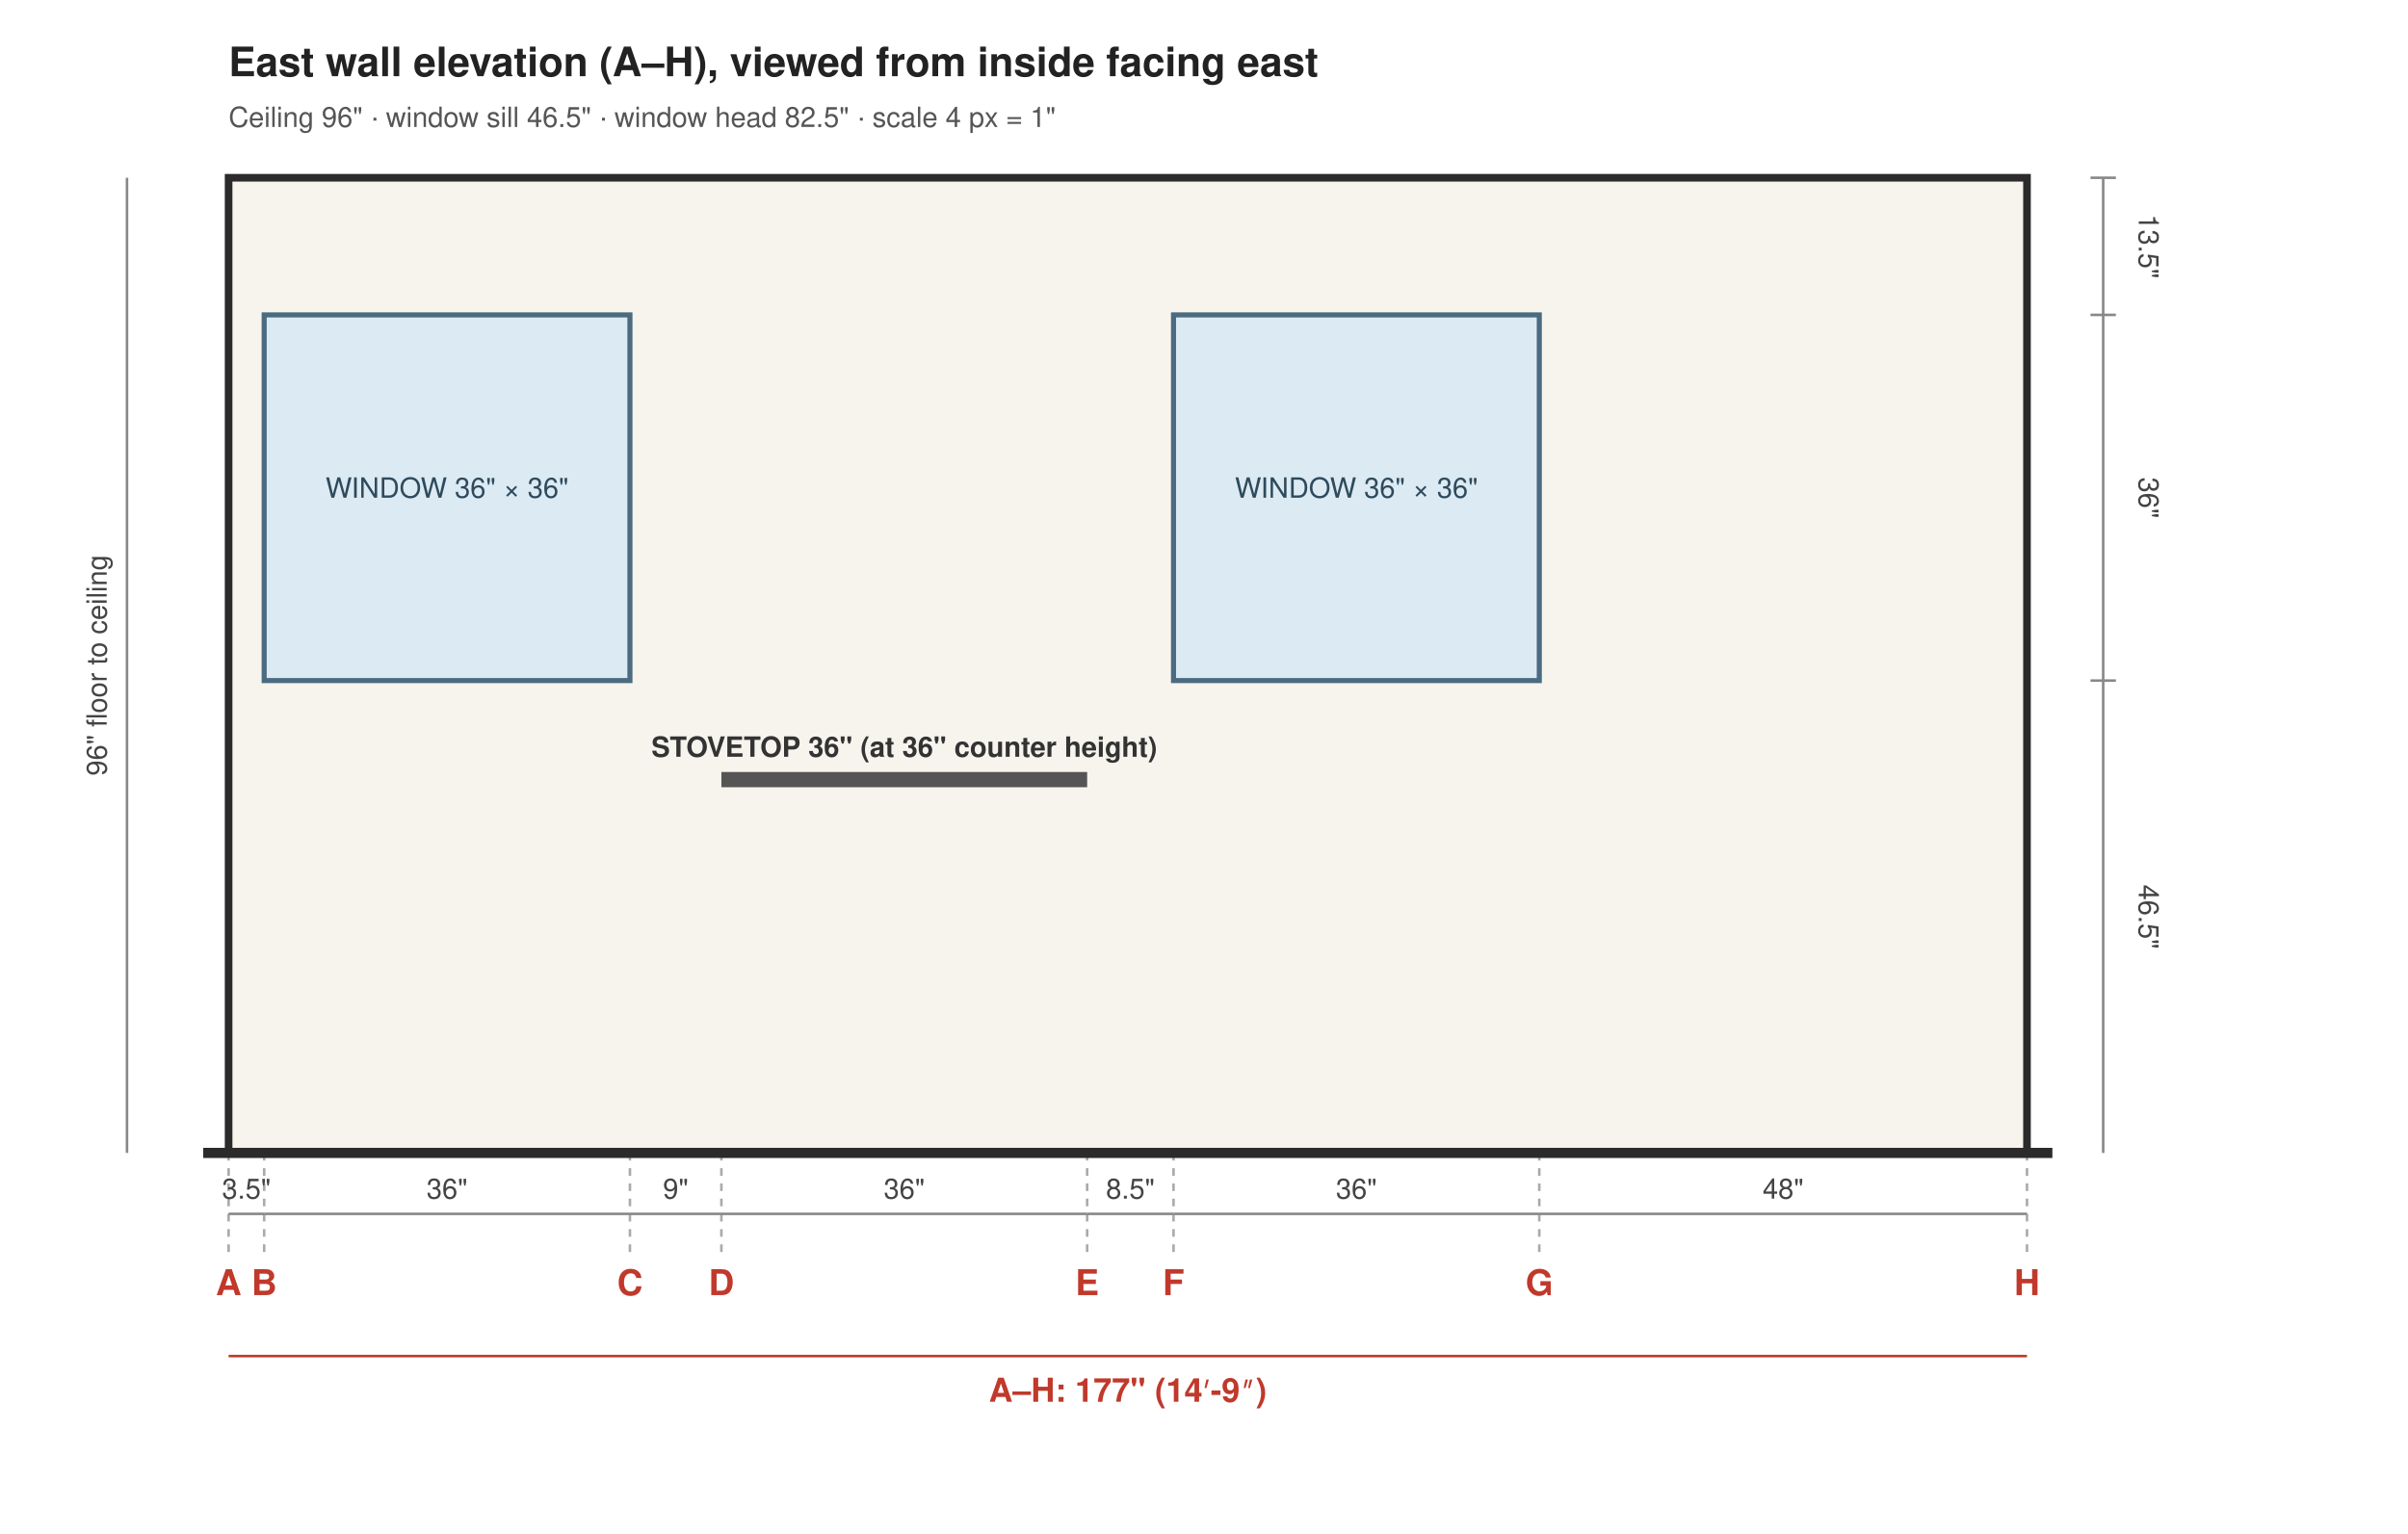
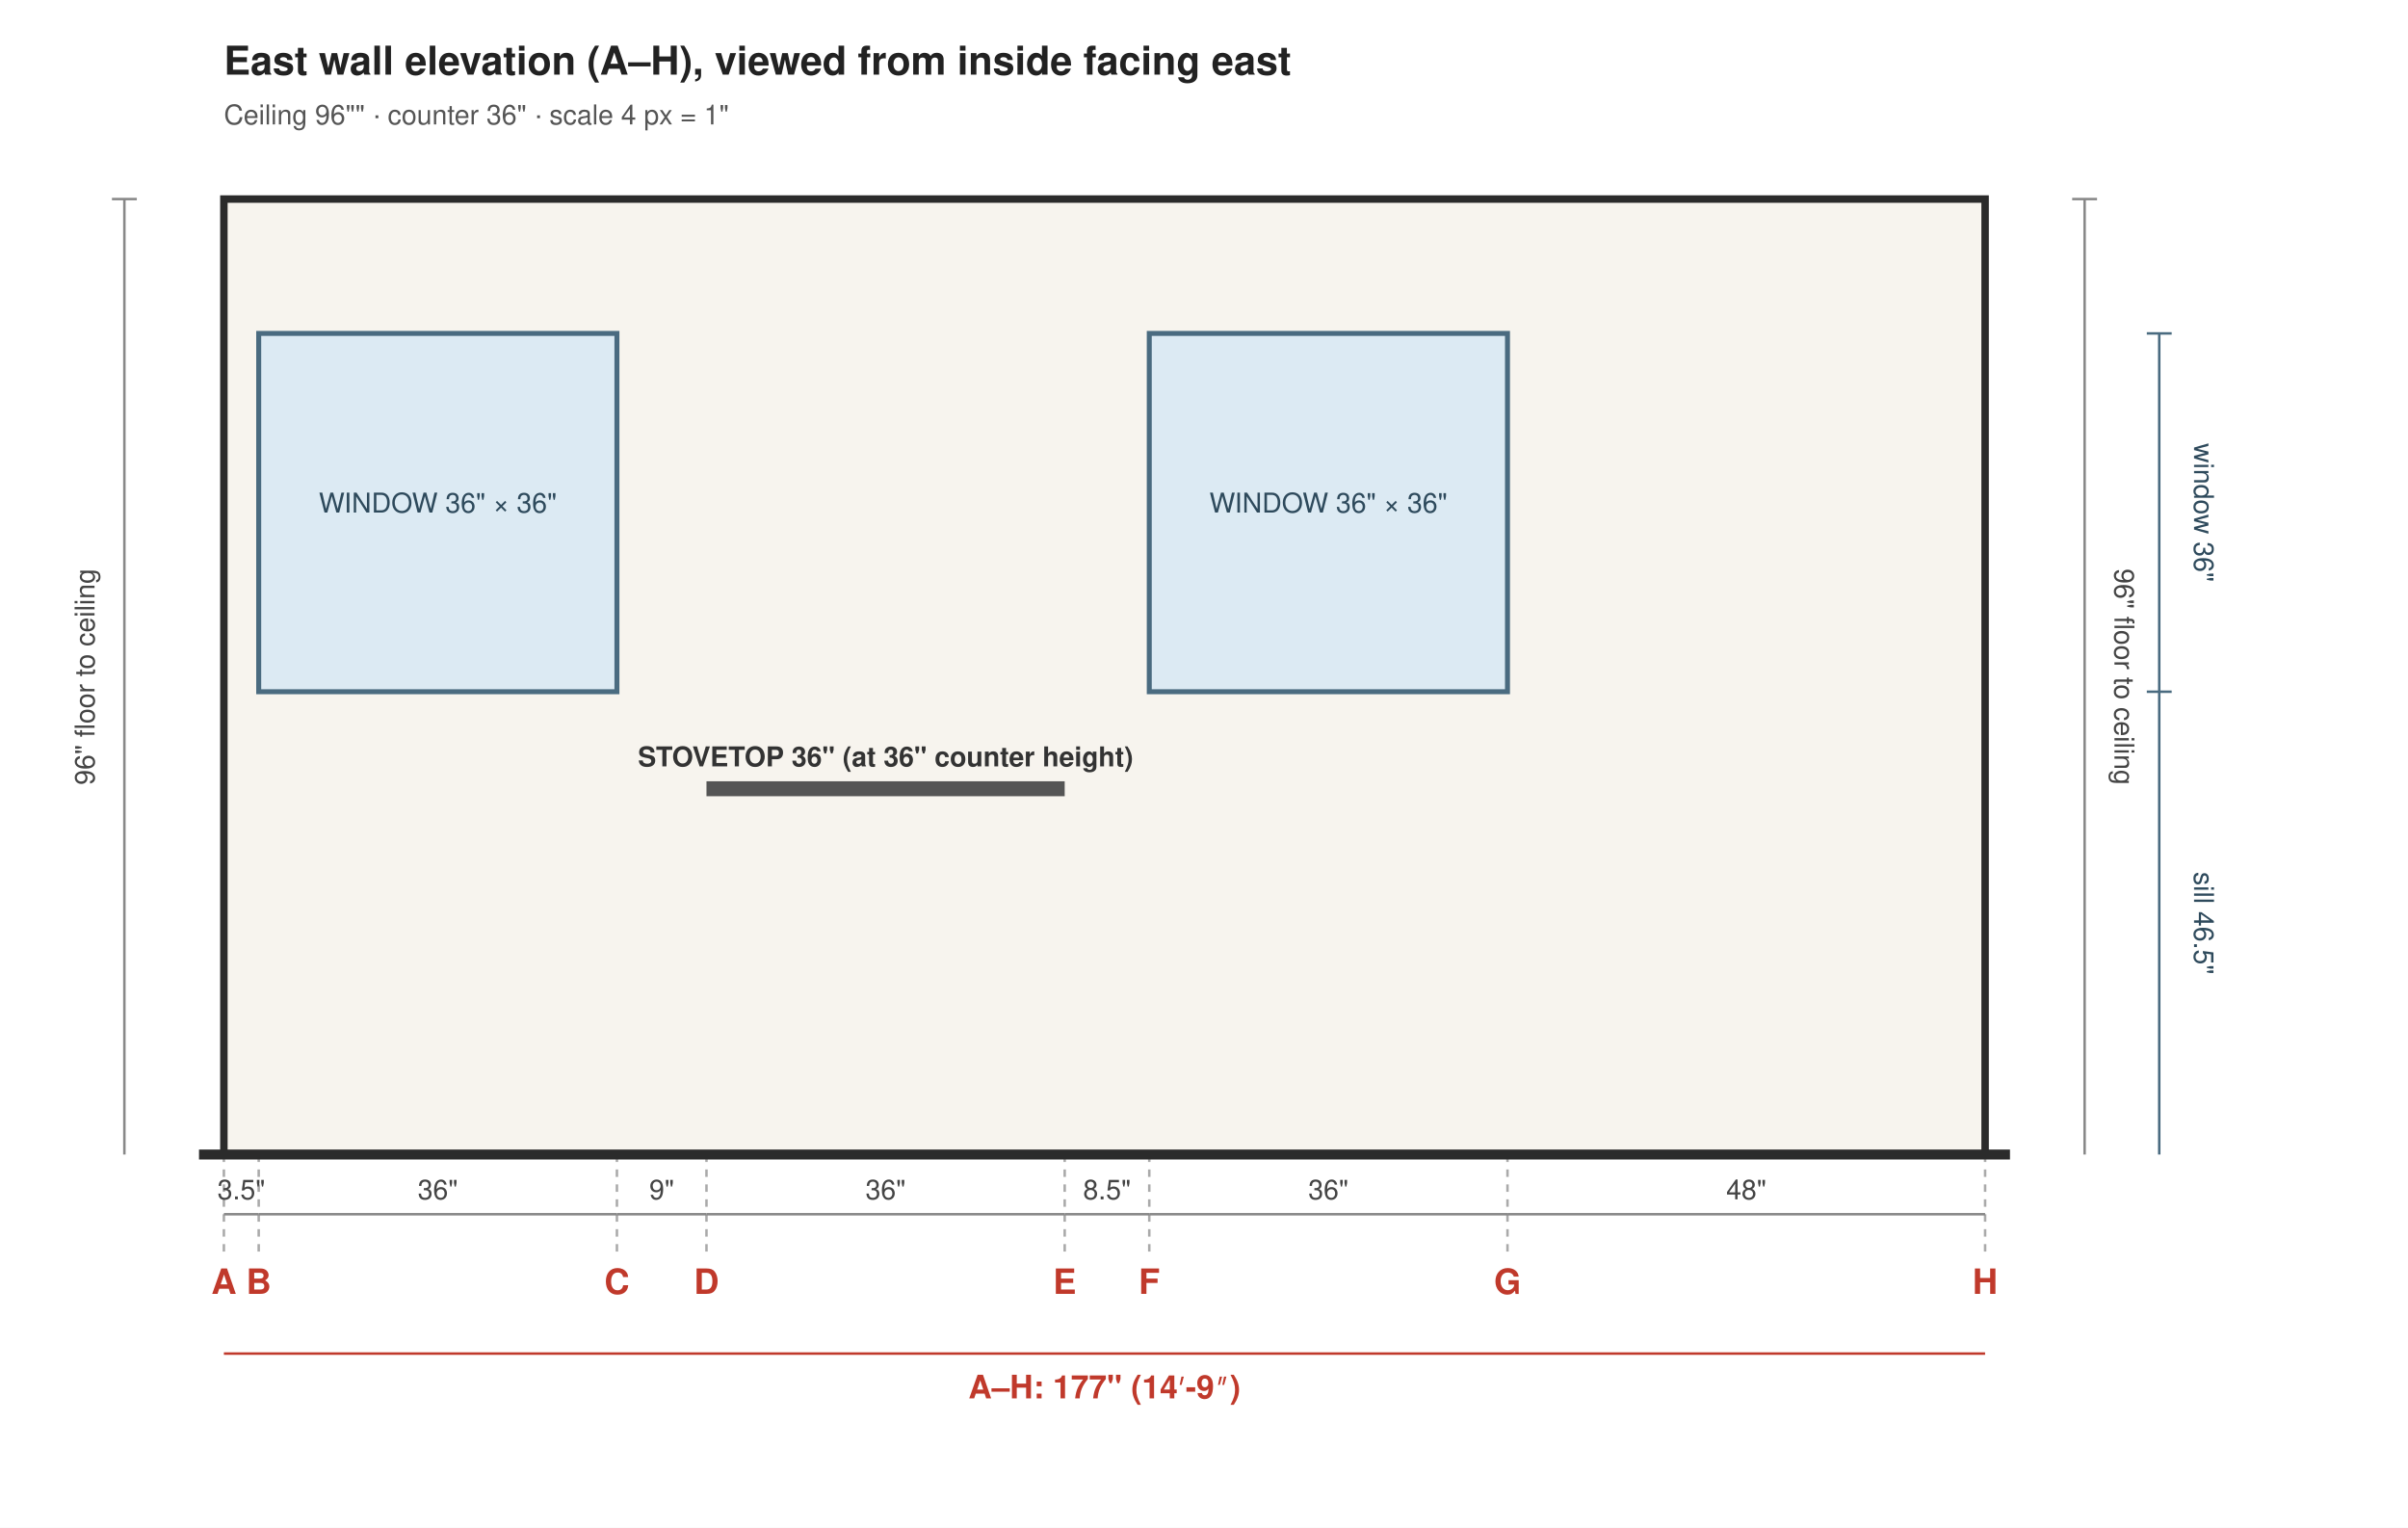
- <svg xmlns="http://www.w3.org/2000/svg" viewBox="0 0 948 604" width="948" height="604" font-family="Helvetica, Arial, sans-serif">
-   <rect width="948" height="604" fill="#fff" />
+ <svg xmlns="http://www.w3.org/2000/svg" viewBox="0 0 968 614" width="968" height="614" font-family="Helvetica, Arial, sans-serif">
+   <rect width="968" height="614" fill="#fff" />
  <text x="90" y="30" font-size="16" font-weight="700" fill="#222">East wall elevation (A–H), viewed from inside facing east</text>
-   <rect x="90" y="70" width="708.0" height="384" fill="#f7f4ee" stroke="#2b2b2b" stroke-width="3" />
-   <rect x="104.0" y="124.0" width="144.0" height="144" fill="#dceaf3" stroke="#4a6b80" stroke-width="2" />
-   <text x="176.0" y="196.0" font-size="11" fill="#2e4a5c" text-anchor="middle">WINDOW 36" × 36"</text>
-   <rect x="284.0" y="304" width="144.0" height="6" fill="#555" />
-   <text x="356.0" y="298" font-size="11" font-weight="700" fill="#333" text-anchor="middle">STOVETOP 36" (at 36" counter height)</text>
-   <rect x="462.0" y="124.0" width="144.0" height="144" fill="#dceaf3" stroke="#4a6b80" stroke-width="2" />
-   <text x="534.0" y="196.0" font-size="11" fill="#2e4a5c" text-anchor="middle">WINDOW 36" × 36"</text>
-   <line x1="90.0" y1="454" x2="90.0" y2="494" stroke="#aaa" stroke-dasharray="3 3" />
-   <text x="90.0" y="510" font-size="14" font-weight="700" fill="#c0392b" text-anchor="middle">A</text>
-   <line x1="104.0" y1="454" x2="104.0" y2="494" stroke="#aaa" stroke-dasharray="3 3" />
-   <text x="104.0" y="510" font-size="14" font-weight="700" fill="#c0392b" text-anchor="middle">B</text>
-   <line x1="248.0" y1="454" x2="248.0" y2="494" stroke="#aaa" stroke-dasharray="3 3" />
-   <text x="248.0" y="510" font-size="14" font-weight="700" fill="#c0392b" text-anchor="middle">C</text>
-   <line x1="284.0" y1="454" x2="284.0" y2="494" stroke="#aaa" stroke-dasharray="3 3" />
-   <text x="284.0" y="510" font-size="14" font-weight="700" fill="#c0392b" text-anchor="middle">D</text>
-   <line x1="428.0" y1="454" x2="428.0" y2="494" stroke="#aaa" stroke-dasharray="3 3" />
-   <text x="428.0" y="510" font-size="14" font-weight="700" fill="#c0392b" text-anchor="middle">E</text>
-   <line x1="462.0" y1="454" x2="462.0" y2="494" stroke="#aaa" stroke-dasharray="3 3" />
-   <text x="462.0" y="510" font-size="14" font-weight="700" fill="#c0392b" text-anchor="middle">F</text>
-   <line x1="606.0" y1="454" x2="606.0" y2="494" stroke="#aaa" stroke-dasharray="3 3" />
-   <text x="606.0" y="510" font-size="14" font-weight="700" fill="#c0392b" text-anchor="middle">G</text>
-   <line x1="798.0" y1="454" x2="798.0" y2="494" stroke="#aaa" stroke-dasharray="3 3" />
-   <text x="798.0" y="510" font-size="14" font-weight="700" fill="#c0392b" text-anchor="middle">H</text>
-   <line x1="90.0" y1="478" x2="104.0" y2="478" stroke="#888" />
-   <text x="97.0" y="472" font-size="11" fill="#444" text-anchor="middle">3.5"</text>
-   <line x1="104.0" y1="478" x2="248.0" y2="478" stroke="#888" />
-   <text x="176.0" y="472" font-size="11" fill="#444" text-anchor="middle">36"</text>
-   <line x1="248.0" y1="478" x2="284.0" y2="478" stroke="#888" />
-   <text x="266.0" y="472" font-size="11" fill="#444" text-anchor="middle">9"</text>
-   <line x1="284.0" y1="478" x2="428.0" y2="478" stroke="#888" />
-   <text x="356.0" y="472" font-size="11" fill="#444" text-anchor="middle">36"</text>
-   <line x1="428.0" y1="478" x2="462.0" y2="478" stroke="#888" />
-   <text x="445.0" y="472" font-size="11" fill="#444" text-anchor="middle">8.5"</text>
-   <line x1="462.0" y1="478" x2="606.0" y2="478" stroke="#888" />
-   <text x="534.0" y="472" font-size="11" fill="#444" text-anchor="middle">36"</text>
-   <line x1="606.0" y1="478" x2="798.0" y2="478" stroke="#888" />
-   <text x="702.0" y="472" font-size="11" fill="#444" text-anchor="middle">48"</text>
-   <line x1="90" y1="534" x2="798.0" y2="534" stroke="#c0392b" />
-   <text x="444.0" y="552" font-size="13" font-weight="700" fill="#c0392b" text-anchor="middle">A–H: 177" (14′-9″)</text>
-   <line x1="50" y1="454" x2="50" y2="70" stroke="#888" />
-   <text x="42" y="262.0" font-size="11" fill="#444" text-anchor="middle" transform="rotate(-90 42 262.0)">96" floor to ceiling</text>
-   <line x1="828.0" y1="454" x2="828.0" y2="268.0" stroke="#888" />
-   <line x1="823.0" y1="268.0" x2="833.0" y2="268.0" stroke="#888" />
-   <text x="842.0" y="361.0" font-size="11" fill="#444" text-anchor="middle" transform="rotate(90 842.0 361.0)">46.5"</text>
-   <line x1="828.0" y1="268.0" x2="828.0" y2="124.0" stroke="#888" />
-   <line x1="823.0" y1="124.0" x2="833.0" y2="124.0" stroke="#888" />
-   <text x="842.0" y="196.0" font-size="11" fill="#444" text-anchor="middle" transform="rotate(90 842.0 196.0)">36"</text>
-   <line x1="828.0" y1="124.0" x2="828.0" y2="70" stroke="#888" />
-   <line x1="823.0" y1="70" x2="833.0" y2="70" stroke="#888" />
-   <text x="842.0" y="97.0" font-size="11" fill="#444" text-anchor="middle" transform="rotate(90 842.0 97.0)">13.5"</text>
-   <text x="90" y="50" font-size="11" fill="#555">Ceiling 96" · window sill 46.5" · window head 82.5" · scale 4 px = 1"</text>
-   <line x1="80" y1="454" x2="808.0" y2="454" stroke="#2b2b2b" stroke-width="4" />
+   <text x="90" y="50" font-size="11" fill="#555">Ceiling 96"" · counter 36" · scale 4 px = 1"</text>
+   <path d="M 90 464 L 90 80 L 798.0 80 L 798.0 464 Z" fill="#f7f4ee" stroke="#2b2b2b" stroke-width="3" />
+   <rect x="104.0" y="134.0" width="144.0" height="144" fill="#dceaf3" stroke="#4a6b80" stroke-width="2" />
+   <text x="176.0" y="206.0" font-size="11" fill="#2e4a5c" text-anchor="middle">WINDOW 36" × 36"</text>
+   <rect x="462.0" y="134.0" width="144.0" height="144" fill="#dceaf3" stroke="#4a6b80" stroke-width="2" />
+   <text x="534.0" y="206.0" font-size="11" fill="#2e4a5c" text-anchor="middle">WINDOW 36" × 36"</text>
+   <rect x="284.0" y="314" width="144.0" height="6" fill="#555" />
+   <text x="356.0" y="308" font-size="11" font-weight="700" fill="#333" text-anchor="middle">STOVETOP 36" (at 36" counter height)</text>
+   <line x1="90.0" y1="464" x2="90.0" y2="504" stroke="#aaa" stroke-dasharray="3 3" />
+   <text x="90.0" y="520" font-size="14" font-weight="700" fill="#c0392b" text-anchor="middle">A</text>
+   <line x1="104.0" y1="464" x2="104.0" y2="504" stroke="#aaa" stroke-dasharray="3 3" />
+   <text x="104.0" y="520" font-size="14" font-weight="700" fill="#c0392b" text-anchor="middle">B</text>
+   <line x1="248.0" y1="464" x2="248.0" y2="504" stroke="#aaa" stroke-dasharray="3 3" />
+   <text x="248.0" y="520" font-size="14" font-weight="700" fill="#c0392b" text-anchor="middle">C</text>
+   <line x1="284.0" y1="464" x2="284.0" y2="504" stroke="#aaa" stroke-dasharray="3 3" />
+   <text x="284.0" y="520" font-size="14" font-weight="700" fill="#c0392b" text-anchor="middle">D</text>
+   <line x1="428.0" y1="464" x2="428.0" y2="504" stroke="#aaa" stroke-dasharray="3 3" />
+   <text x="428.0" y="520" font-size="14" font-weight="700" fill="#c0392b" text-anchor="middle">E</text>
+   <line x1="462.0" y1="464" x2="462.0" y2="504" stroke="#aaa" stroke-dasharray="3 3" />
+   <text x="462.0" y="520" font-size="14" font-weight="700" fill="#c0392b" text-anchor="middle">F</text>
+   <line x1="606.0" y1="464" x2="606.0" y2="504" stroke="#aaa" stroke-dasharray="3 3" />
+   <text x="606.0" y="520" font-size="14" font-weight="700" fill="#c0392b" text-anchor="middle">G</text>
+   <line x1="798.0" y1="464" x2="798.0" y2="504" stroke="#aaa" stroke-dasharray="3 3" />
+   <text x="798.0" y="520" font-size="14" font-weight="700" fill="#c0392b" text-anchor="middle">H</text>
+   <line x1="90.0" y1="488" x2="104.0" y2="488" stroke="#888" />
+   <text x="97.0" y="482" font-size="11" fill="#444" text-anchor="middle">3.5"</text>
+   <line x1="104.0" y1="488" x2="248.0" y2="488" stroke="#888" />
+   <text x="176.0" y="482" font-size="11" fill="#444" text-anchor="middle">36"</text>
+   <line x1="248.0" y1="488" x2="284.0" y2="488" stroke="#888" />
+   <text x="266.0" y="482" font-size="11" fill="#444" text-anchor="middle">9"</text>
+   <line x1="284.0" y1="488" x2="428.0" y2="488" stroke="#888" />
+   <text x="356.0" y="482" font-size="11" fill="#444" text-anchor="middle">36"</text>
+   <line x1="428.0" y1="488" x2="462.0" y2="488" stroke="#888" />
+   <text x="445.0" y="482" font-size="11" fill="#444" text-anchor="middle">8.5"</text>
+   <line x1="462.0" y1="488" x2="606.0" y2="488" stroke="#888" />
+   <text x="534.0" y="482" font-size="11" fill="#444" text-anchor="middle">36"</text>
+   <line x1="606.0" y1="488" x2="798.0" y2="488" stroke="#888" />
+   <text x="702.0" y="482" font-size="11" fill="#444" text-anchor="middle">48"</text>
+   <line x1="90" y1="544" x2="798.0" y2="544" stroke="#c0392b" />
+   <text x="444.0" y="562" font-size="13" font-weight="700" fill="#c0392b" text-anchor="middle">A–H: 177" (14′-9″)</text>
+   <line x1="50" y1="464" x2="50" y2="80" stroke="#888" />
+   <line x1="45" y1="80" x2="55" y2="80" stroke="#888" />
+   <text x="38" y="272.0" font-size="11" fill="#444" text-anchor="middle" transform="rotate(-90 38 272.0)">96" floor to ceiling</text>
+   <line x1="838.0" y1="464" x2="838.0" y2="80" stroke="#888" />
+   <line x1="833.0" y1="80" x2="843.0" y2="80" stroke="#888" />
+   <text x="850.0" y="272.0" font-size="11" fill="#444" text-anchor="middle" transform="rotate(90 850.0 272.0)">96" floor to ceiling</text>
+   <line x1="868.0" y1="464" x2="868.0" y2="278.0" stroke="#4a6b80" />
+   <line x1="863.0" y1="278.0" x2="873.0" y2="278.0" stroke="#4a6b80" />
+   <text x="882.0" y="371.0" font-size="11" fill="#2e4a5c" text-anchor="middle" transform="rotate(90 882.0 371.0)">sill 46.5"</text>
+   <line x1="868.0" y1="278.0" x2="868.0" y2="134.0" stroke="#4a6b80" />
+   <line x1="863.0" y1="134.0" x2="873.0" y2="134.0" stroke="#4a6b80" />
+   <text x="882.0" y="206.0" font-size="11" fill="#2e4a5c" text-anchor="middle" transform="rotate(90 882.0 206.0)">window 36"</text>
+   <line x1="80" y1="464" x2="808.0" y2="464" stroke="#2b2b2b" stroke-width="4" />
</svg>
